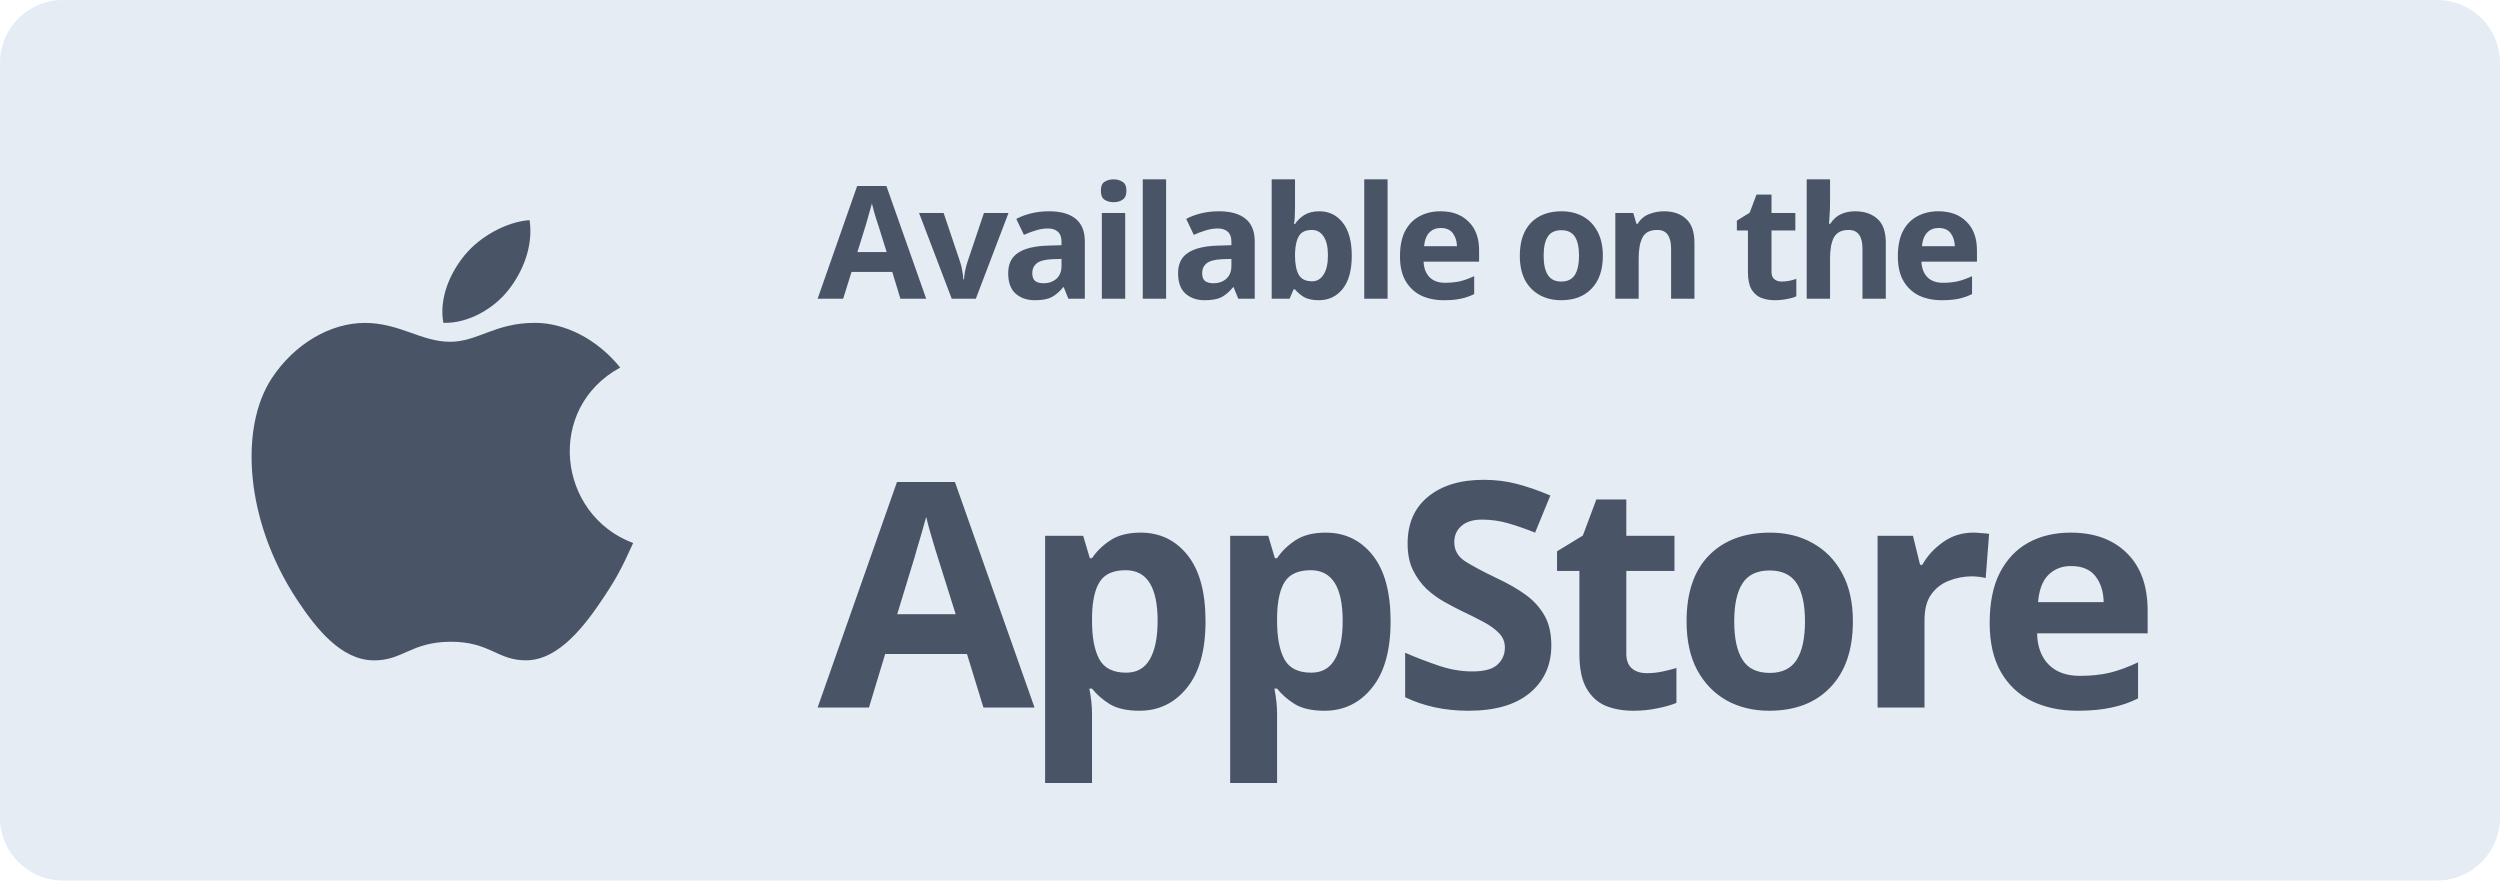
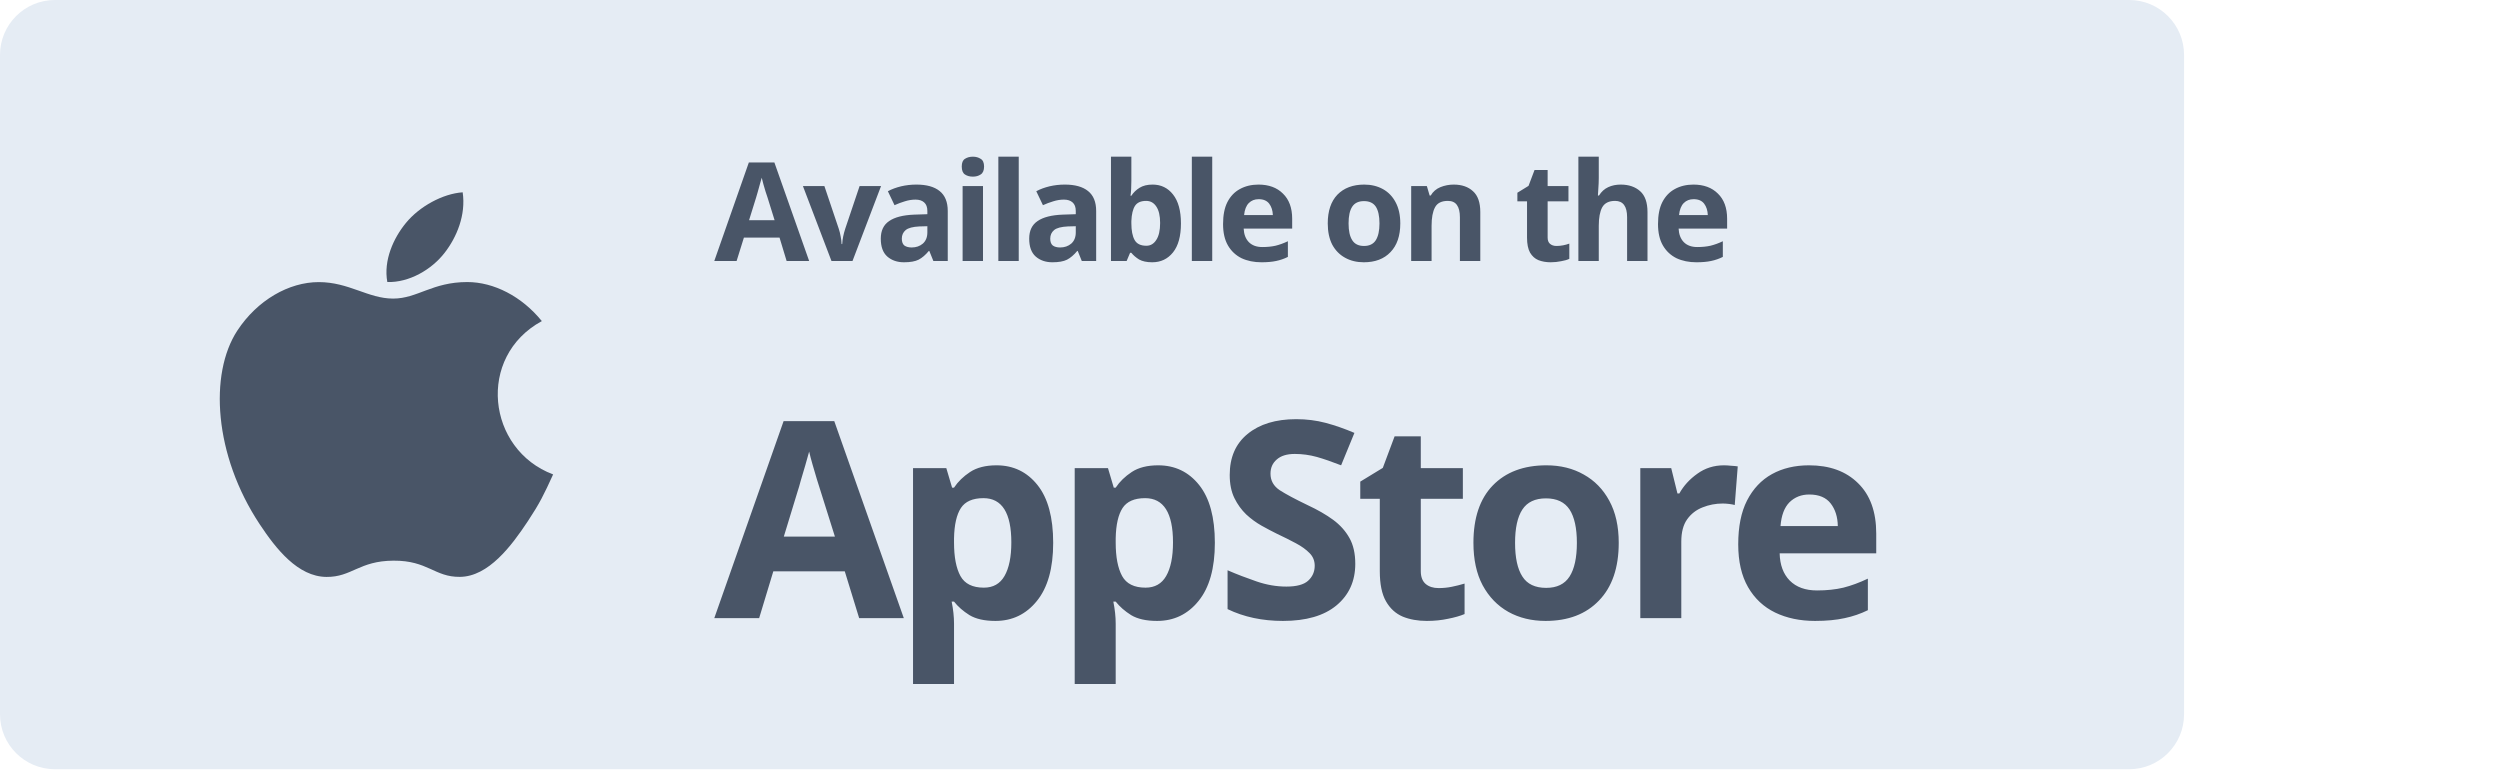
- <svg xmlns="http://www.w3.org/2000/svg" width="159" height="56">
+ <svg xmlns="http://www.w3.org/2000/svg" viewBox="0 0 182 56">
  <g fill="none" fill-rule="evenodd">
    <rect width="159" height="56" fill="#E5ECF4" rx="4" />
    <g fill="#495567" font-family="SpaceMono-Bold, Space Mono" font-weight="bold">
      <text font-size="20" letter-spacing="-.893" transform="translate(52 8)">
        <tspan x="0" y="37">AppStore</tspan>
      </text>
      <text font-size="10" letter-spacing="-.446" transform="translate(52 8)">
        <tspan x="0" y="11">Available on the</tspan>
      </text>
    </g>
    <path fill="#495567" fill-rule="nonzero" d="M34.017 20.533c1.93 0 3.973 1.044 5.428 2.843-4.768 2.594-3.996 9.352.822 11.162-.663 1.457-.98 2.107-1.835 3.398-1.191 1.8-2.869 4.045-4.952 4.06-1.848.02-2.324-1.194-4.833-1.18-2.509.012-3.03 1.201-4.883 1.184-2.08-.018-3.672-2.043-4.863-3.843-3.33-5.033-3.681-10.941-1.627-14.084 1.462-2.231 3.766-3.536 5.93-3.536 2.204 0 3.591 1.2 5.416 1.2 1.77 0 2.848-1.204 5.397-1.204zM33.683 14c.243 1.649-.428 3.264-1.316 4.406-.948 1.226-2.586 2.175-4.17 2.126-.29-1.58.452-3.205 1.353-4.3.988-1.206 2.683-2.132 4.133-2.232z" />
  </g>
</svg>
